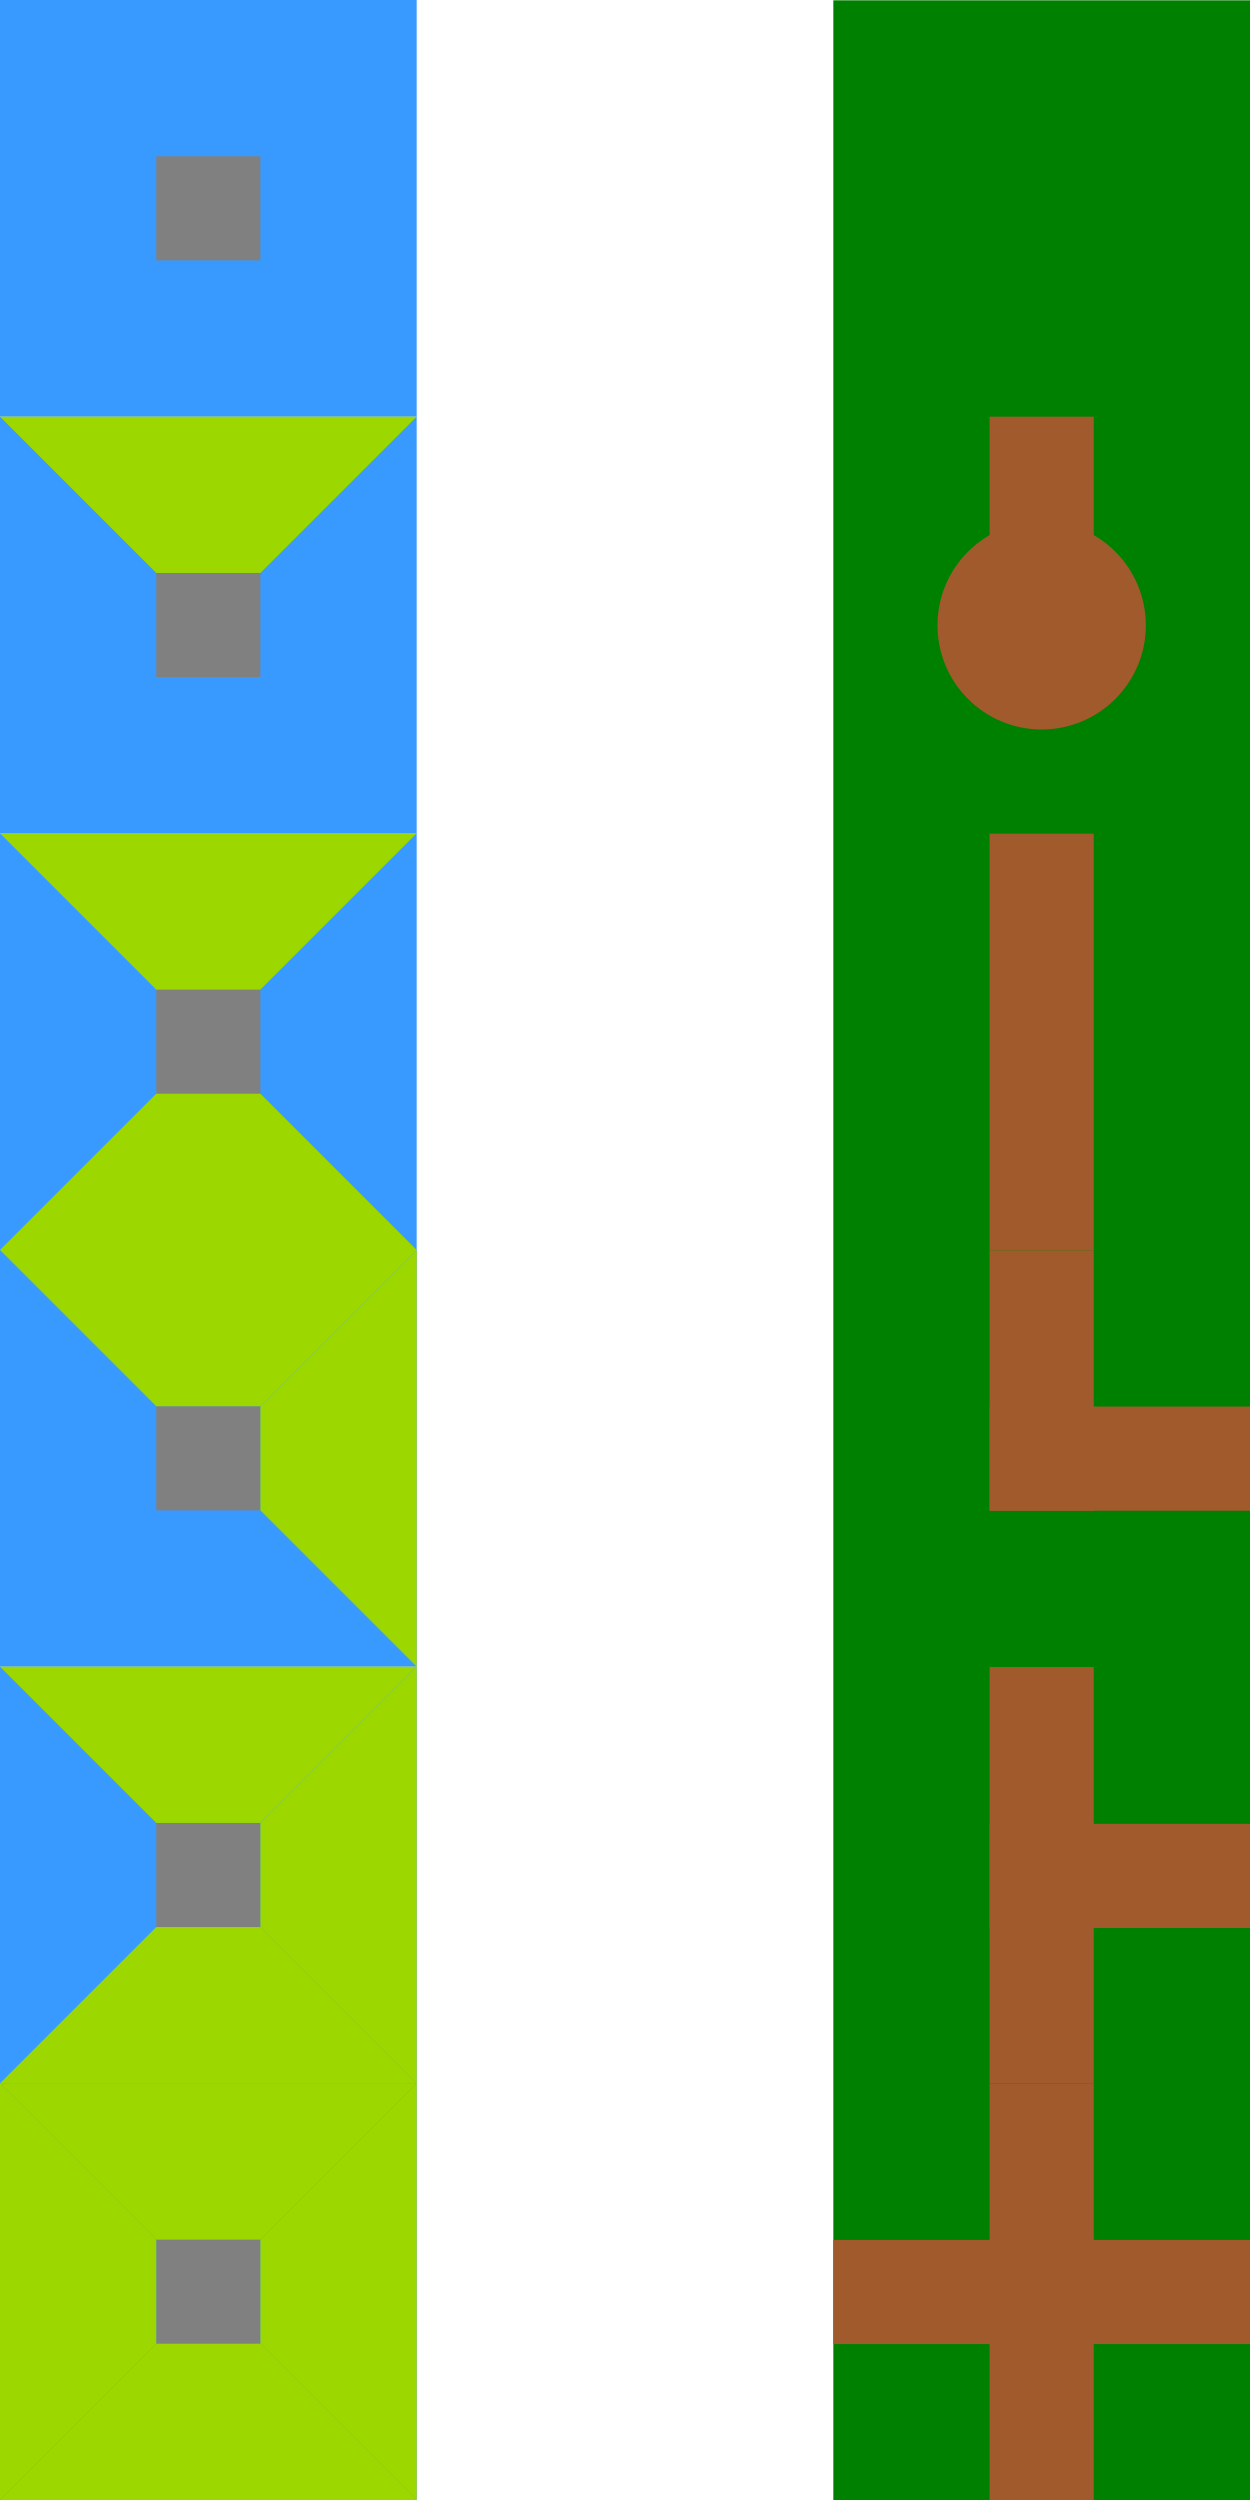
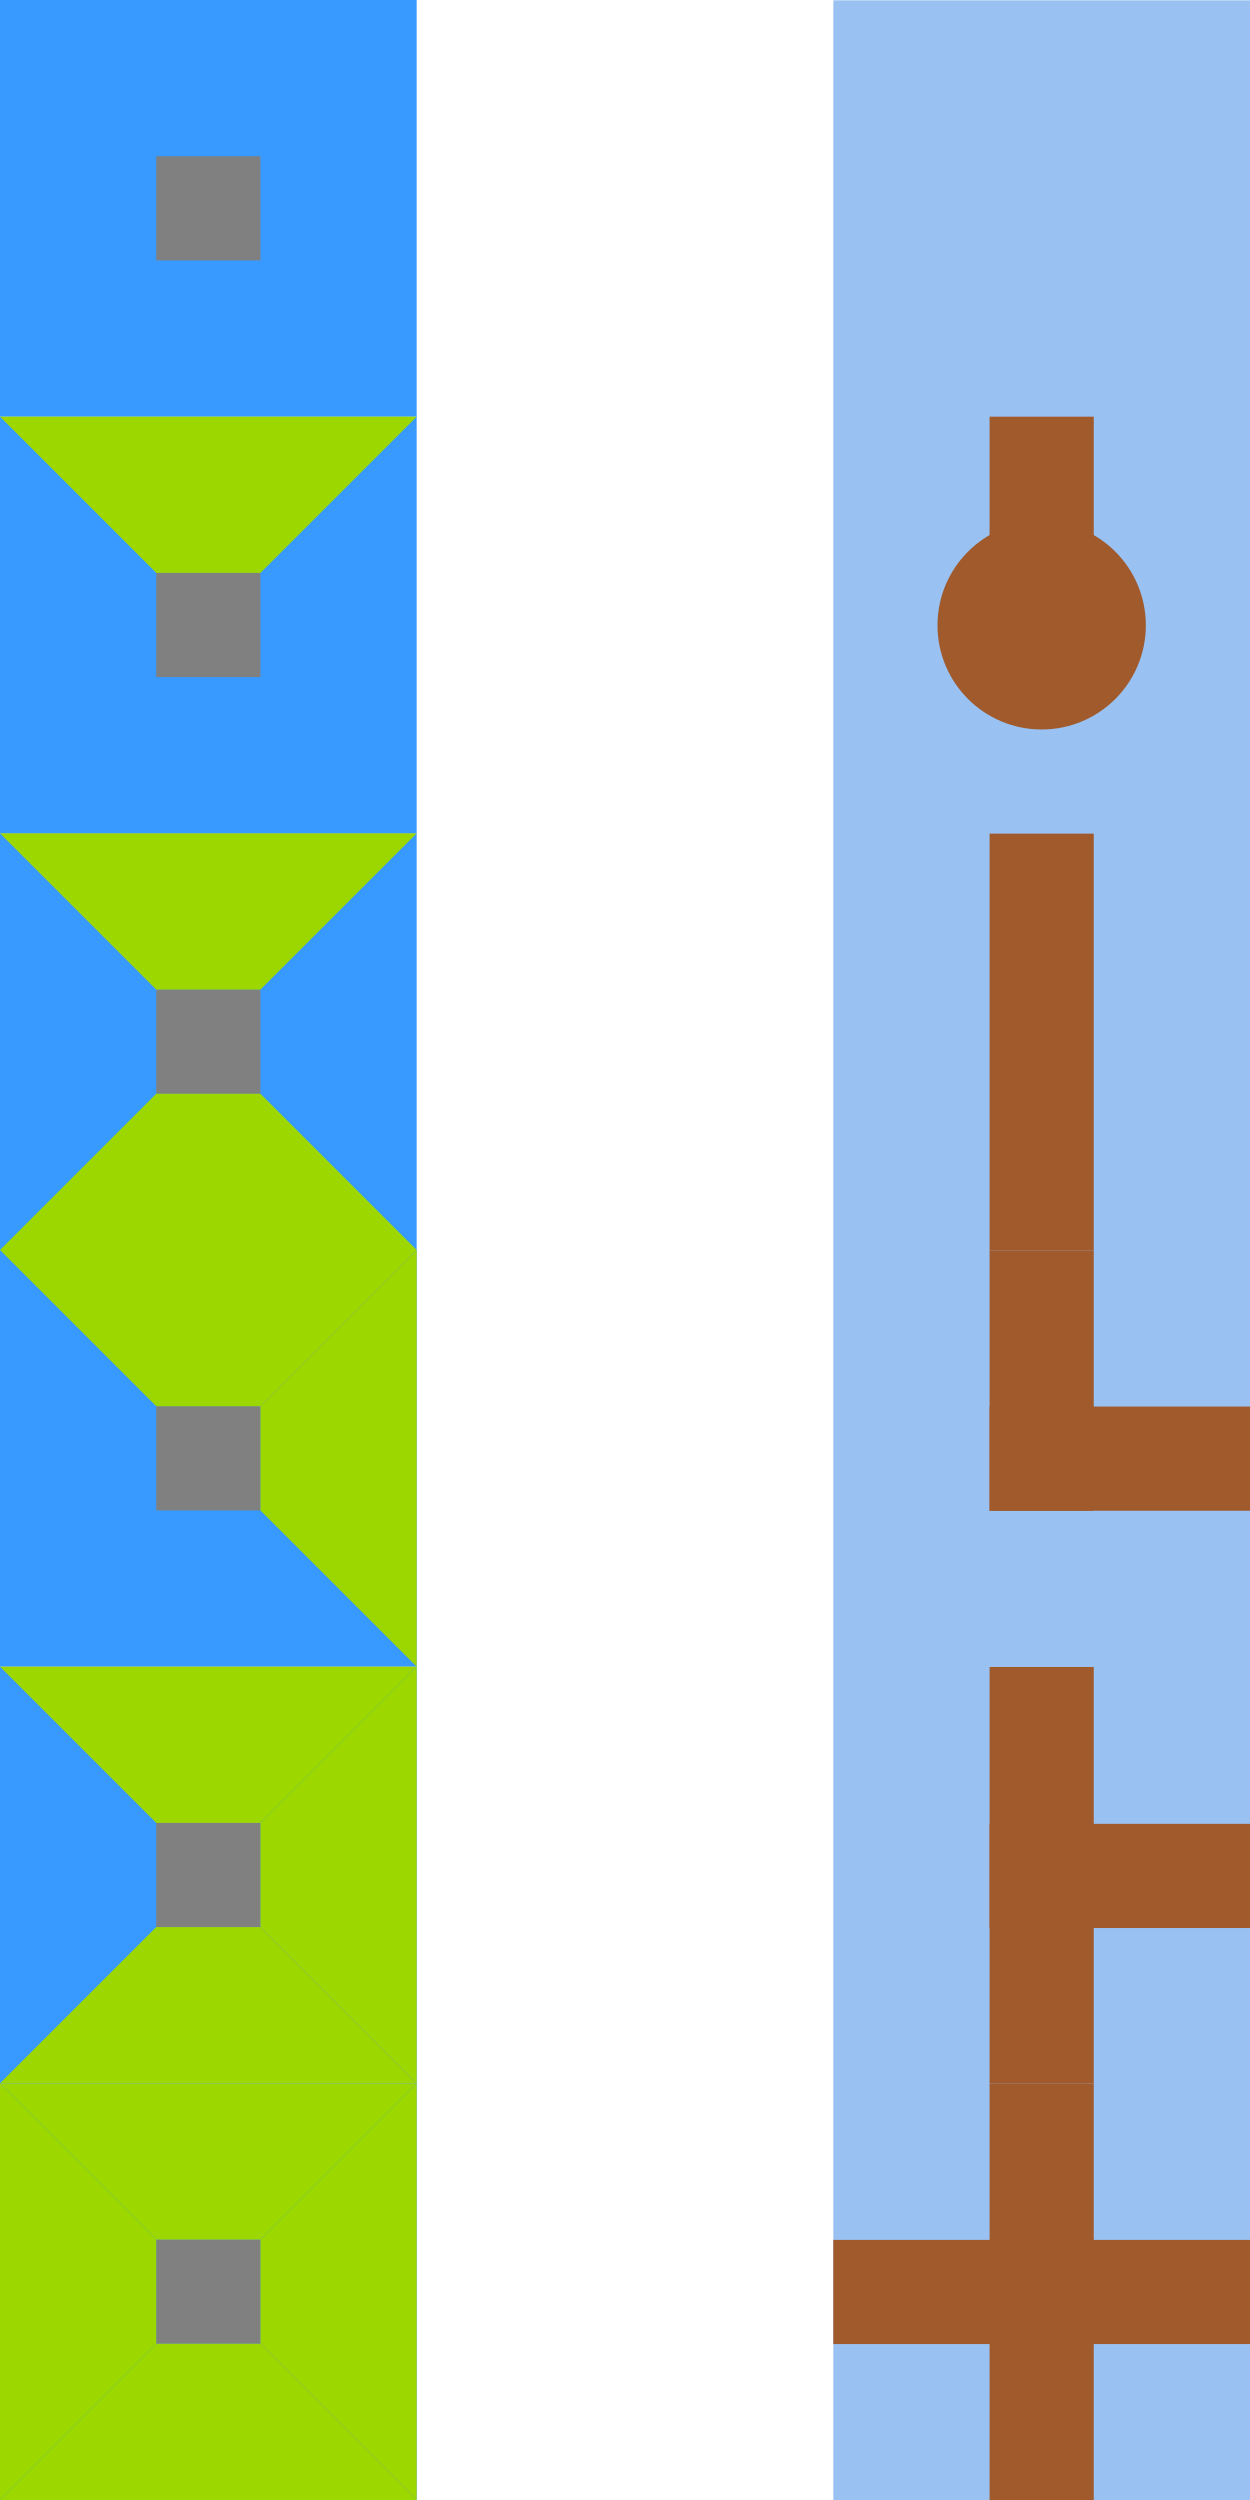
<svg xmlns="http://www.w3.org/2000/svg" width="120" height="240" viewBox="0 0 24 48" version="1.1" id="svg1" xml:space="preserve">
  <defs id="defs1" />
  <g id="layer1">
-     <rect style="fill:#008000;fill-opacity:1;stroke-width:3.058;-inkscape-stroke:none" id="rect2" width="8" height="48" x="16" y="0.006" />
+     <rect style="fill:#99C1F1;fill-opacity:1;stroke-width:3.058;-inkscape-stroke:none" id="rect2" width="8" height="48" x="16" y="0.006" />
    <rect style="fill:#a05a2c;stroke-width:0.238;-inkscape-stroke:none" id="rect1" width="2" height="5.006" x="19" y="8" />
    <rect style="fill:#a05a2c;stroke-width:0.301;-inkscape-stroke:none" id="rect1-5" width="2" height="8" x="19" y="16.006" />
    <rect style="fill:#a05a2c;stroke-width:0.301;-inkscape-stroke:none" id="rect1-5-6" width="2" height="8" x="19" y="32.006" />
    <rect style="fill:#a05a2c;stroke-width:0.238;-inkscape-stroke:none" id="rect1-5-2" width="2" height="5" x="19" y="24.006" />
    <rect style="fill:#a05a2c;stroke-width:0.238;-inkscape-stroke:none" id="rect1-5-2-7" width="2" height="5" x="27.006" y="-24" transform="rotate(90)" />
    <rect style="fill:#a05a2c;stroke-width:0.238;-inkscape-stroke:none" id="rect1-5-2-7-6" width="2" height="5" x="35.018" y="-24" transform="rotate(90)" />
    <rect style="fill:#a05a2c;stroke-width:0.301;-inkscape-stroke:none" id="rect1-5-2-7-6-3" width="2" height="8" x="43.006" y="-24" transform="rotate(90)" />
    <circle style="fill:#a05a2c;stroke-width:0.242;-inkscape-stroke:none" id="path1" cx="20" cy="12.006" r="2" />
    <rect style="fill:#a05a2c;stroke-width:0.301;-inkscape-stroke:none" id="rect1-5-9" width="2" height="8" x="19" y="40.006" />
    <g id="layer1-5">
      <g id="g2">
        <rect style="fill:#389aff;fill-opacity:1;stroke-width:1.248;-inkscape-stroke:none" id="rect2-6" width="8" height="8" x="-1.2212453e-15" y="5.5511151e-17" />
        <rect style="fill:#808080;fill-opacity:1;stroke-width:0.312;-inkscape-stroke:none" id="rect2-5" width="2" height="2" x="3" y="3" />
      </g>
      <g id="g4">
        <g id="g3">
          <rect style="fill:#389aff;fill-opacity:1;stroke-width:1.248;-inkscape-stroke:none" id="rect2-9" width="8" height="8" x="-1.2212453e-15" y="8" />
          <rect style="fill:#808080;fill-opacity:1;stroke-width:0.312;-inkscape-stroke:none" id="rect2-5-1" width="2" height="2" x="3" y="11" />
        </g>
        <path id="rect2-5-1-9" style="fill:#9dd700;fill-opacity:1;stroke-width:0.599" d="M 0,8 H 8 L 5,11 H 3 Z" />
      </g>
      <g id="g5" transform="translate(0,8)">
        <g id="g3-9" transform="translate(0,8)">
          <rect style="fill:#389aff;fill-opacity:1;stroke-width:1.248;-inkscape-stroke:none" id="rect2-9-4" width="8" height="8" x="-1.2212453e-15" y="8" />
          <rect style="fill:#808080;fill-opacity:1;stroke-width:0.312;-inkscape-stroke:none" id="rect2-5-1-7" width="2" height="2" x="3" y="11" />
        </g>
        <path id="rect2-5-1-9-84" style="fill:#9dd700;fill-opacity:1;stroke-width:0.599" d="M 0,16 H 8 L 5,19 H 3 Z" />
        <path id="rect2-5-1-9-84-6" style="fill:#9dd700;fill-opacity:1;stroke-width:0.599" d="m 8,16 v 8 L 5,21 v -2 z" />
      </g>
      <g id="g1">
        <g id="g3-9-3" transform="translate(0,8)">
          <rect style="fill:#389aff;fill-opacity:1;stroke-width:1.248;-inkscape-stroke:none" id="rect2-9-4-5" width="8" height="8" x="-1.2212453e-15" y="8" />
          <rect style="fill:#808080;fill-opacity:1;stroke-width:0.312;-inkscape-stroke:none" id="rect2-5-1-7-62" width="2" height="2" x="3" y="11" />
        </g>
        <path id="rect2-5-1-9-84-91" style="fill:#9dd700;fill-opacity:1;stroke-width:0.599" d="M 0,16 H 8 L 5,19 H 3 Z" />
        <path id="rect2-5-1-9-84-6-27" style="fill:#9dd700;fill-opacity:1;stroke-width:0.599" d="M 8,24 H 0 l 3,-3 h 2 z" />
      </g>
      <g id="g6" transform="translate(0,8)">
        <g id="g3-9-50" transform="translate(0,16)">
          <rect style="fill:#389aff;fill-opacity:1;stroke-width:1.248;-inkscape-stroke:none" id="rect2-9-4-4" width="8" height="8" x="-1.2212453e-15" y="8" />
          <rect style="fill:#808080;fill-opacity:1;stroke-width:0.312;-inkscape-stroke:none" id="rect2-5-1-7-8" width="2" height="2" x="3" y="11" />
        </g>
        <path id="rect2-5-1-9-84-7" style="fill:#9dd700;fill-opacity:1;stroke-width:0.599" d="M 0,24 H 8 L 5,27 H 3 Z" />
        <path id="rect2-5-1-9-84-6-1" style="fill:#9dd700;fill-opacity:1;stroke-width:0.599" d="m 8,24 v 8 L 5,29 v -2 z" />
        <path id="rect2-5-1-9-84-6-1-2" style="fill:#9dd700;fill-opacity:1;stroke-width:0.599" d="M 8,32 H 0 l 3,-3 h 2 z" />
      </g>
      <g id="g7" transform="translate(0,8)">
        <g id="g3-9-50-94-0" transform="rotate(-90,16,24)">
          <rect style="fill:#389aff;fill-opacity:1;stroke-width:1.248;-inkscape-stroke:none" id="rect2-9-4-4-8-9" width="8" height="8" x="-1.2212453e-15" y="8" />
          <rect style="fill:#808080;fill-opacity:1;stroke-width:0.312;-inkscape-stroke:none" id="rect2-5-1-7-8-1-6" width="2" height="2" x="3" y="11" />
        </g>
        <path id="rect2-5-1-9-84-7-2-3" style="fill:#9dd700;fill-opacity:1;stroke-width:0.599" d="m 0,40 v -8 l 3,3 v 2 z" />
        <path id="rect2-5-1-9-84-6-1-9-8" style="fill:#9dd700;fill-opacity:1;stroke-width:0.599" d="M 0,32 H 8 L 5,35 H 3 Z" />
        <path id="rect2-5-1-9-84-6-1-2-39-5" style="fill:#9dd700;fill-opacity:1;stroke-width:0.599" d="m 8,32 v 8 L 5,37 v -2 z" />
        <path id="rect2-5-1-9-84-6-1-2-39-5-5" style="fill:#9dd700;fill-opacity:1;stroke-width:0.599" d="M 8,40 H 0 l 3,-3 h 2 z" />
      </g>
    </g>
  </g>
</svg>
